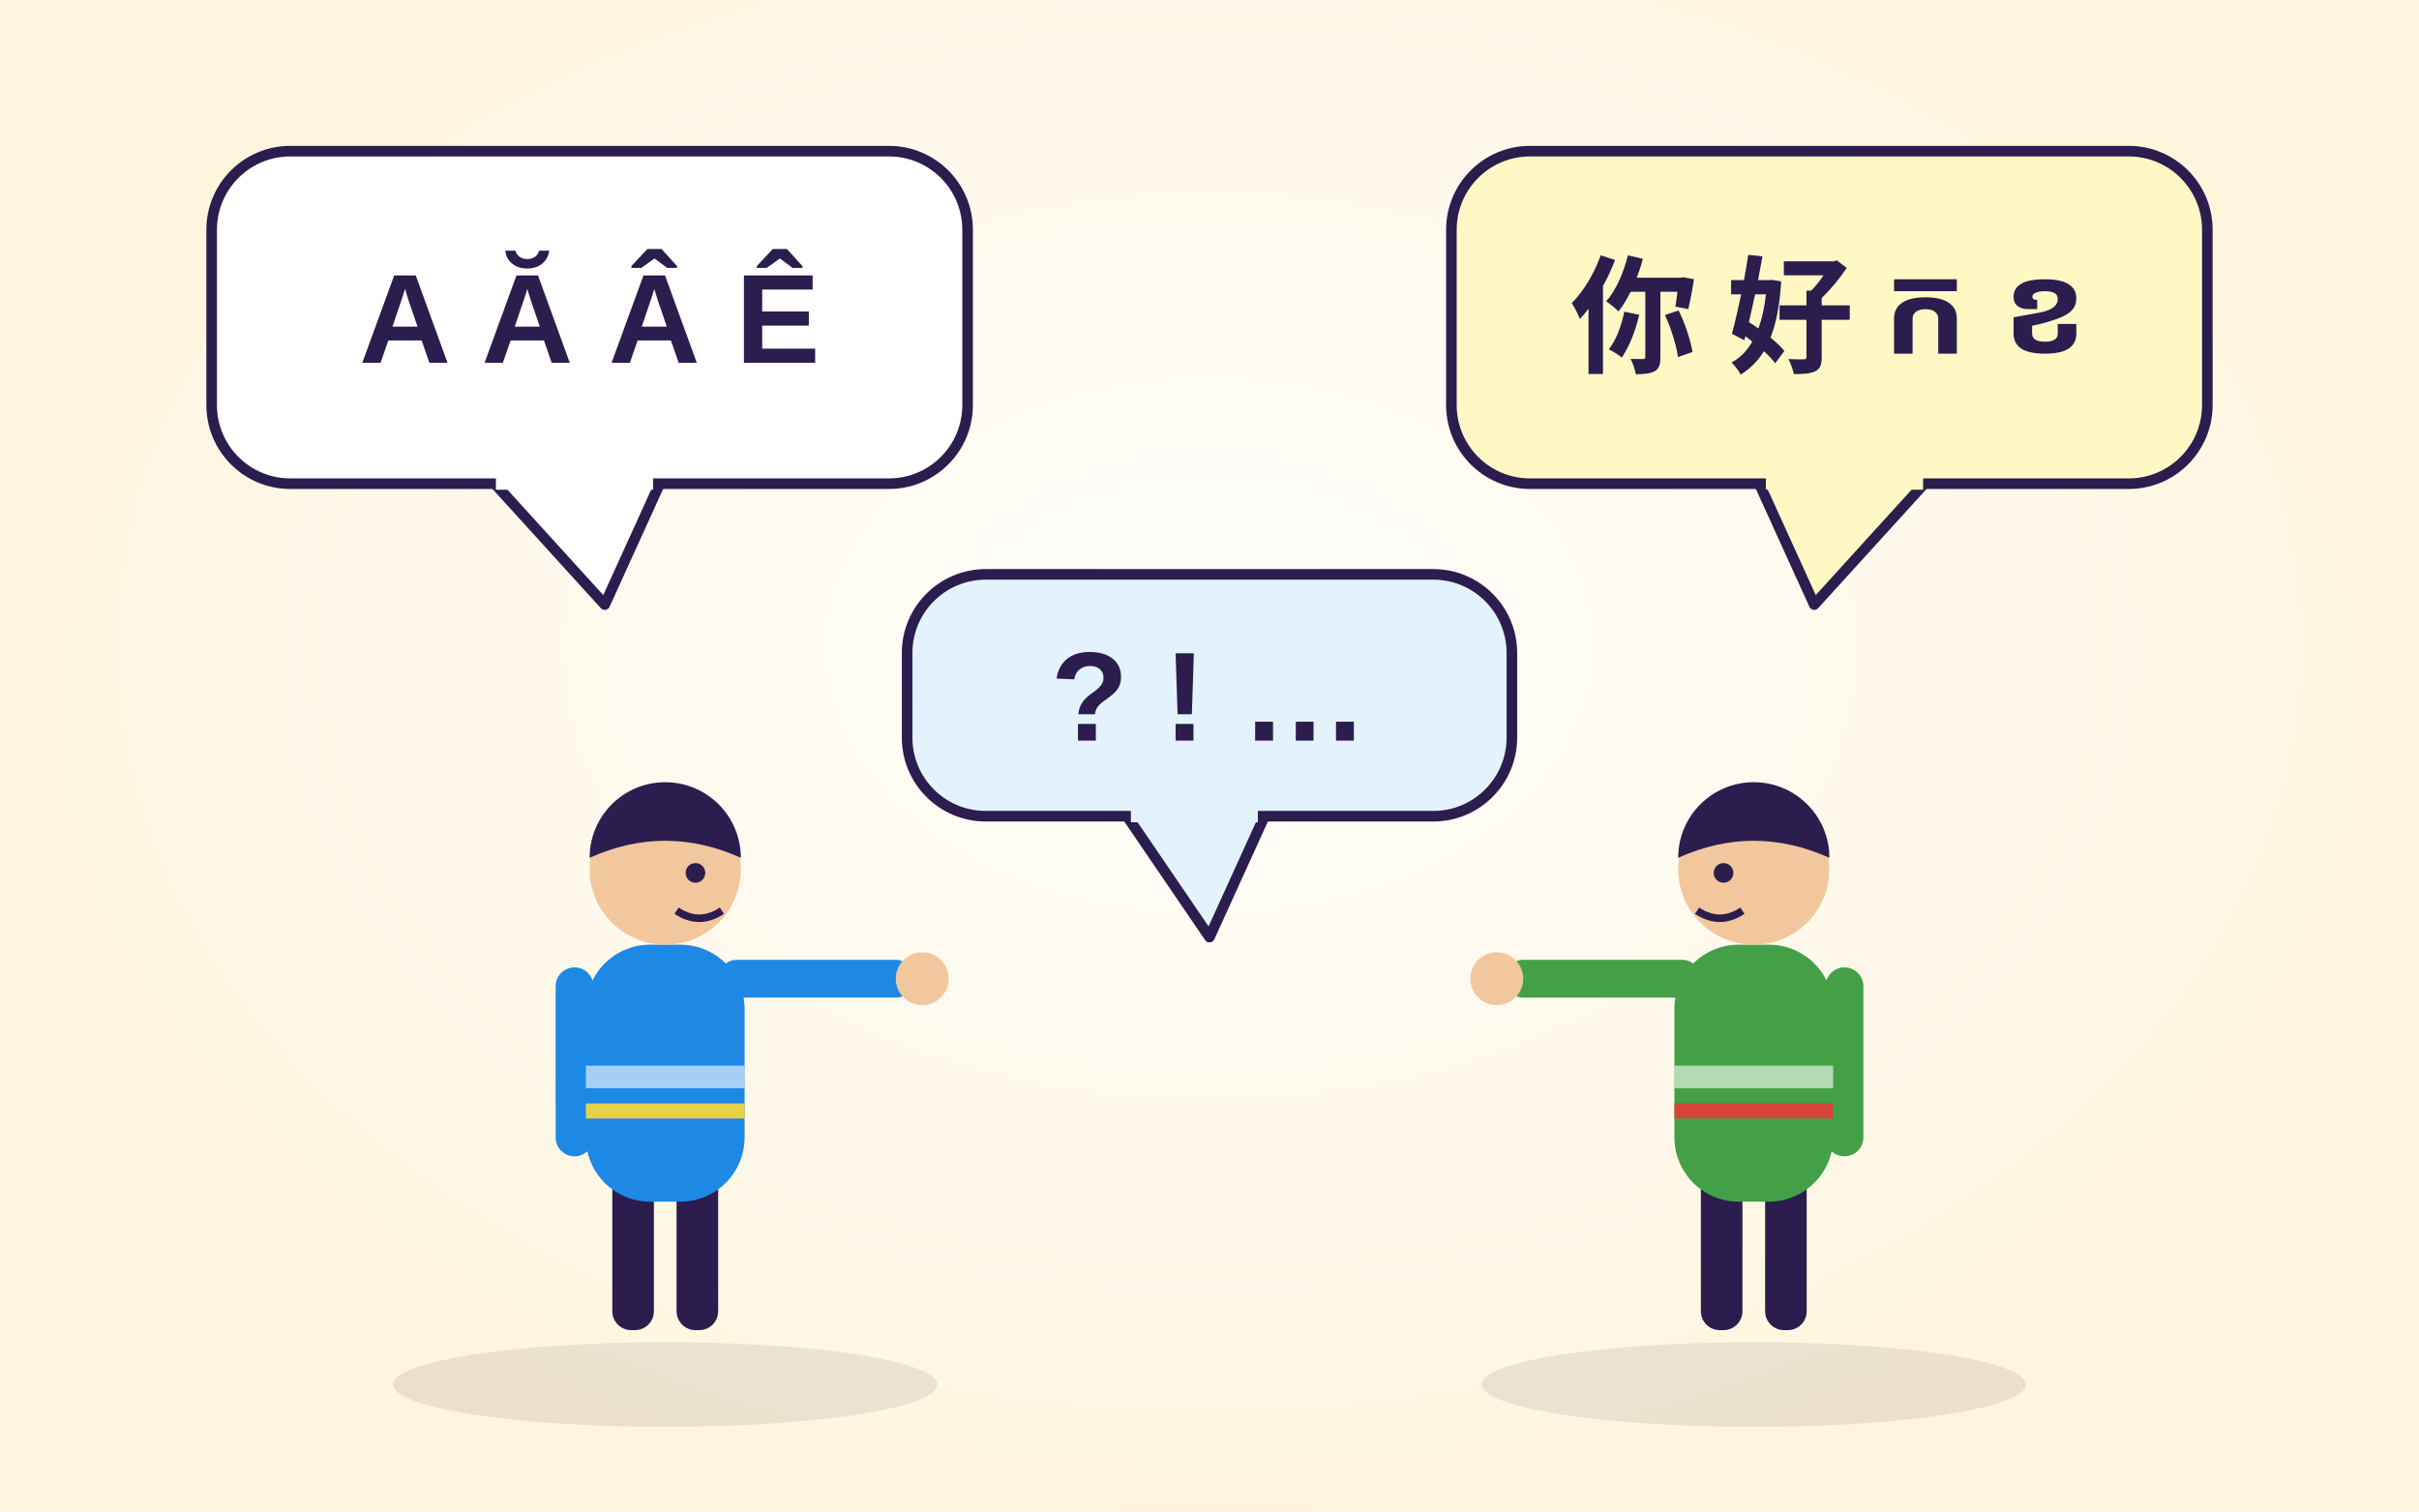
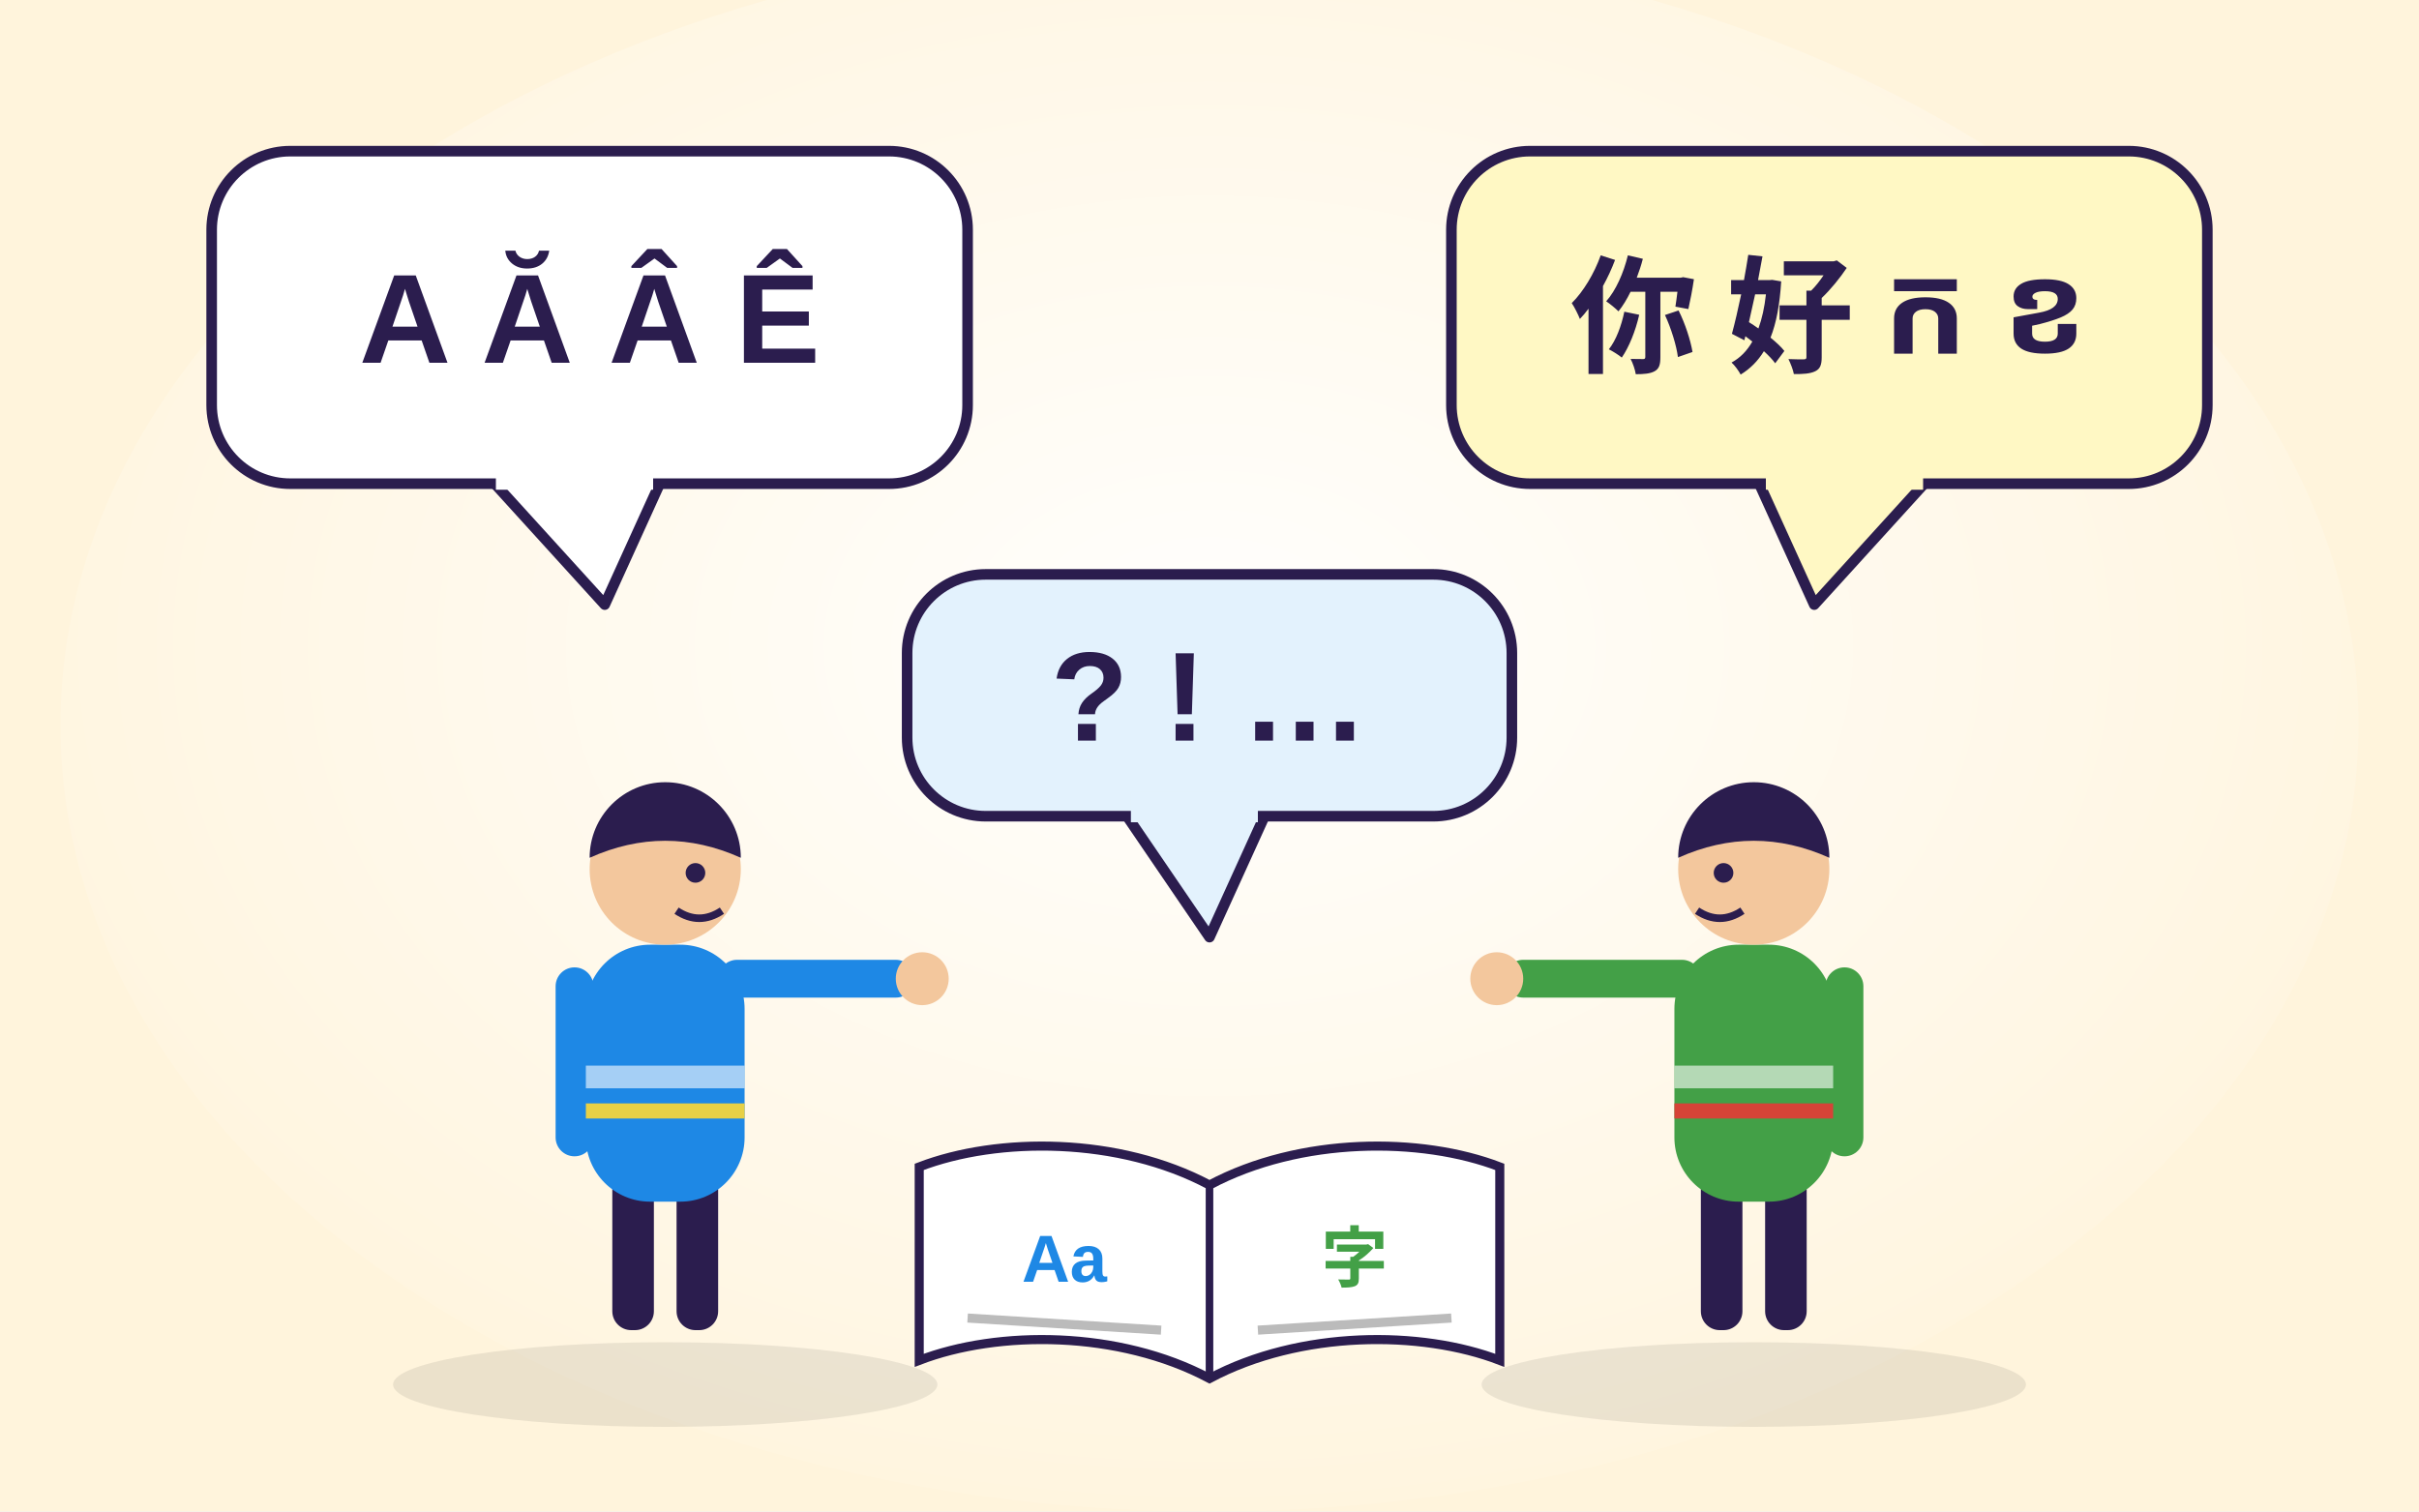
<svg xmlns="http://www.w3.org/2000/svg" viewBox="0 0 800 500" role="img" aria-label="Hai người đang trò chuyện, các bóng thoại chứa những bộ chữ viết khác nhau">
  <defs>
    <radialGradient id="glow" cx="50%" cy="45%" r="60%">
      <stop offset="0" stop-color="#fff" stop-opacity=".95" />
      <stop offset="1" stop-color="#fff" stop-opacity="0" />
    </radialGradient>
  </defs>
  <rect width="800" height="500" fill="#fff4dc" />
  <ellipse cx="400" cy="240" rx="380" ry="260" fill="url(#glow)" />
  <ellipse cx="220" cy="458" rx="90" ry="14" fill="#000" opacity=".08" />
  <ellipse cx="580" cy="458" rx="90" ry="14" fill="#000" opacity=".08" />
  <g transform="translate(220 440) scale(1.25 1.25)">
    <rect x="-14" y="-42" width="11" height="42" rx="5" fill="#2b1d4e" />
    <rect x="3" y="-42" width="11" height="42" rx="5" fill="#2b1d4e" />
    <rect x="-29" y="-96" width="10" height="50" rx="5" fill="#1e88e5" />
    <rect x="14" y="-98" width="52" height="10" rx="5" fill="#1e88e5" />
    <circle cx="68" cy="-93" r="7" fill="#f3c79d" />
    <rect x="-21" y="-102" width="42" height="68" rx="17" fill="#1e88e5" />
    <rect x="-21" y="-70" width="42" height="6" fill="#fff" opacity=".6" />
    <rect x="-21" y="-60" width="42" height="4" fill="#fdd835" opacity=".9" />
    <circle cx="0" cy="-122" r="20" fill="#f3c79d" />
    <path d="M-20 -125 a20 20 0 0 1 40 0 q-20 -9 -40 0z" fill="#2b1d4e" />
    <circle cx="8" cy="-121" r="2.6" fill="#2b1d4e" />
    <path d="M3 -111 q6 4 12 0" stroke="#2b1d4e" stroke-width="2" fill="none" />
  </g>
  <g transform="translate(580 440) scale(-1.25 1.25)">
    <rect x="-14" y="-42" width="11" height="42" rx="5" fill="#2b1d4e" />
    <rect x="3" y="-42" width="11" height="42" rx="5" fill="#2b1d4e" />
    <rect x="-29" y="-96" width="10" height="50" rx="5" fill="#43a047" />
    <rect x="14" y="-98" width="52" height="10" rx="5" fill="#43a047" />
    <circle cx="68" cy="-93" r="7" fill="#f3c79d" />
    <rect x="-21" y="-102" width="42" height="68" rx="17" fill="#43a047" />
    <rect x="-21" y="-70" width="42" height="6" fill="#fff" opacity=".6" />
    <rect x="-21" y="-60" width="42" height="4" fill="#e53935" opacity=".9" />
    <circle cx="0" cy="-122" r="20" fill="#f3c79d" />
    <path d="M-20 -125 a20 20 0 0 1 40 0 q-20 -9 -40 0z" fill="#2b1d4e" />
    <circle cx="8" cy="-121" r="2.6" fill="#2b1d4e" />
    <path d="M3 -111 q6 4 12 0" stroke="#2b1d4e" stroke-width="2" fill="none" />
  </g>
  <path d="M160 156 L200 200 L220 156" fill="#ffffff" stroke="#2b1d4e" stroke-width="3.5" stroke-linejoin="round" />
  <rect x="70" y="50" width="250" height="110" rx="26" fill="#ffffff" stroke="#2b1d4e" stroke-width="3.5" />
  <rect x="164" y="152" width="52" height="10" fill="#ffffff" />
  <text x="195" y="120" text-anchor="middle" font-family="Segoe UI,Arial,sans-serif" font-size="42" font-weight="800" fill="#2b1d4e">A Ă Â Ê</text>
  <path d="M580 156 L600 200 L640 156" fill="#fff8c4" stroke="#2b1d4e" stroke-width="3.5" stroke-linejoin="round" />
  <rect x="480" y="50" width="250" height="110" rx="26" fill="#fff8c4" stroke="#2b1d4e" stroke-width="3.5" />
  <rect x="584" y="152" width="52" height="10" fill="#fff8c4" />
  <text x="605" y="120" text-anchor="middle" font-family="Segoe UI,Arial,sans-serif" font-size="42" font-weight="800" fill="#2b1d4e">你 好 ក ខ</text>
  <path d="M370 266 L400 310 L420 266" fill="#e3f2fd" stroke="#2b1d4e" stroke-width="3.5" stroke-linejoin="round" />
  <rect x="300" y="190" width="200" height="80" rx="26" fill="#e3f2fd" stroke="#2b1d4e" stroke-width="3.5" />
  <rect x="374" y="262" width="42" height="10" fill="#e3f2fd" />
  <text x="400" y="245" text-anchor="middle" font-family="Segoe UI,Arial,sans-serif" font-size="42" font-weight="800" fill="#2b1d4e">? ! …</text>
+   <g transform="translate(400 470)">
+     <path d="M0 -14 C-30 -30 -70 -30 -96 -20 L-96 -84 C-70 -94 -30 -94 0 -78 C30 -94 70 -94 96 -84 L96 -20 C70 -30 30 -30 0 -14Z" fill="#fff" stroke="#2b1d4e" stroke-width="3" />
+     <path d="M0 -78 L0 -14" stroke="#2b1d4e" stroke-width="2.5" />
+     <text x="-48" y="-46" font-family="Be Vietnam Pro, Arial, sans-serif" font-size="22" font-weight="800" fill="#1e88e5" text-anchor="middle">Aa</text>
+     <text x="48" y="-46" font-family="Arial, sans-serif" font-size="22" font-weight="800" fill="#43a047" text-anchor="middle">字</text>
+     <path d="M-80 -34 L-16 -30 M16 -30 L80 -34" stroke="#bbb" stroke-width="3" />
+   </g>
</svg>
